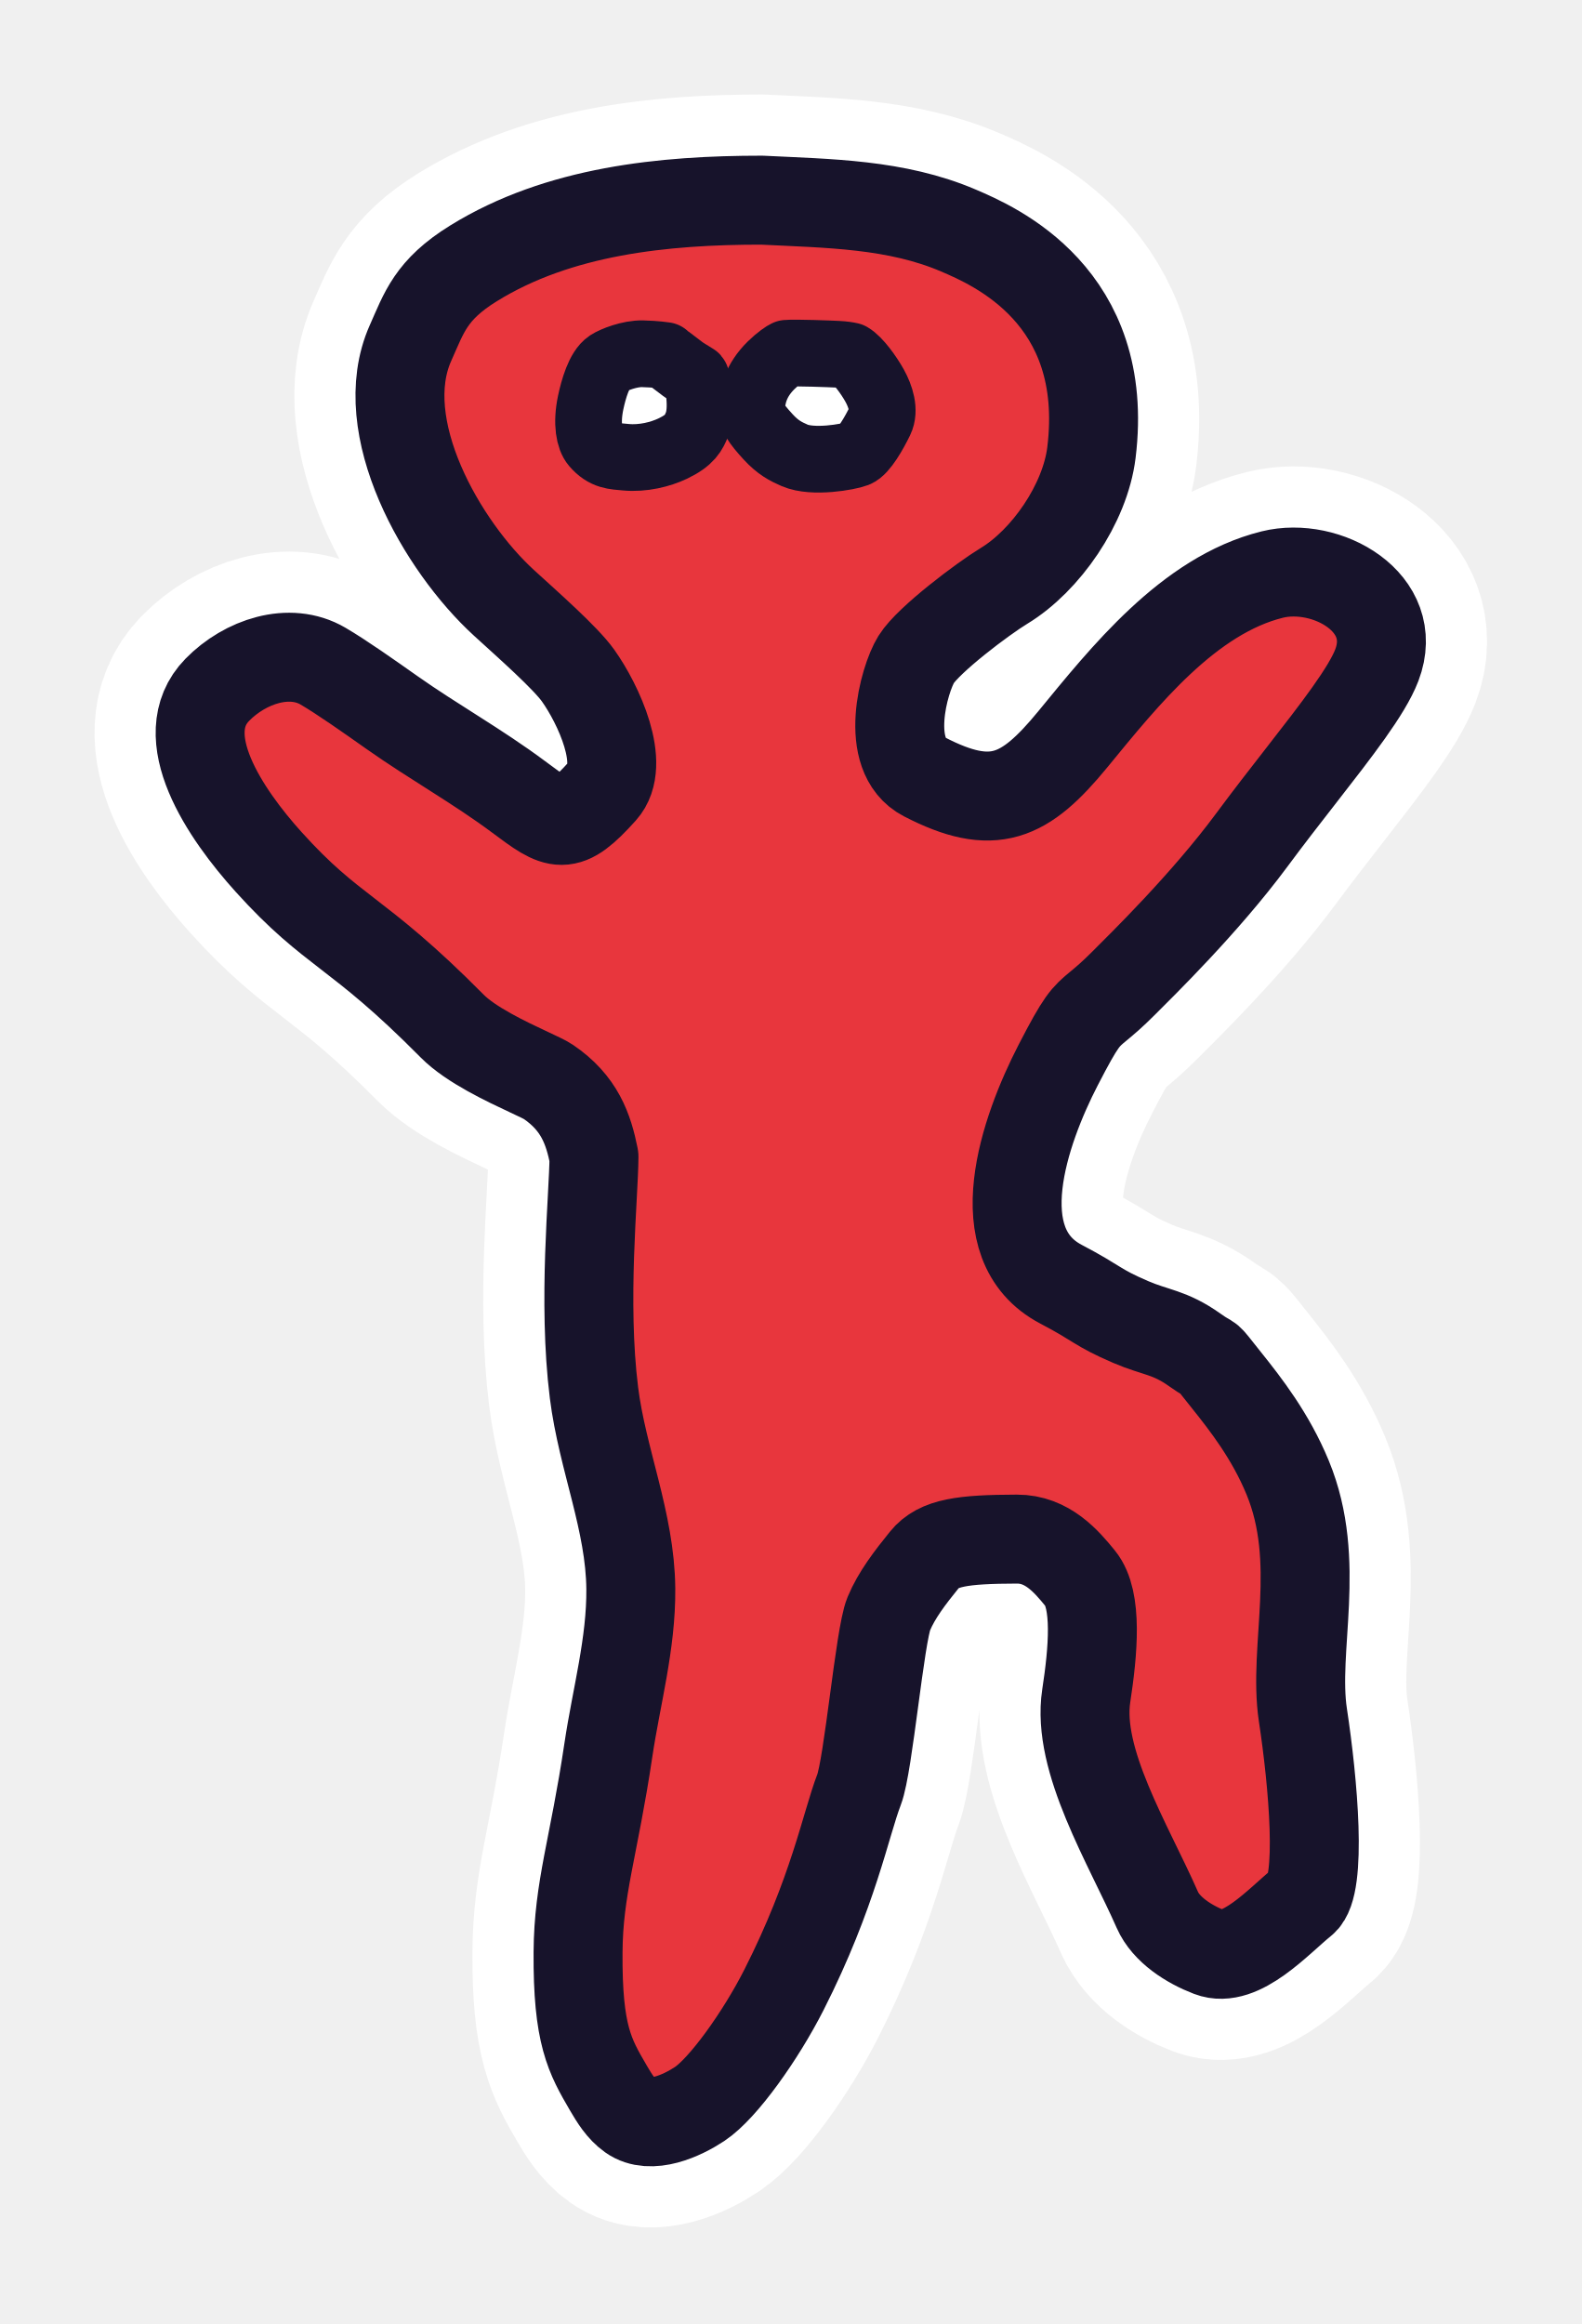
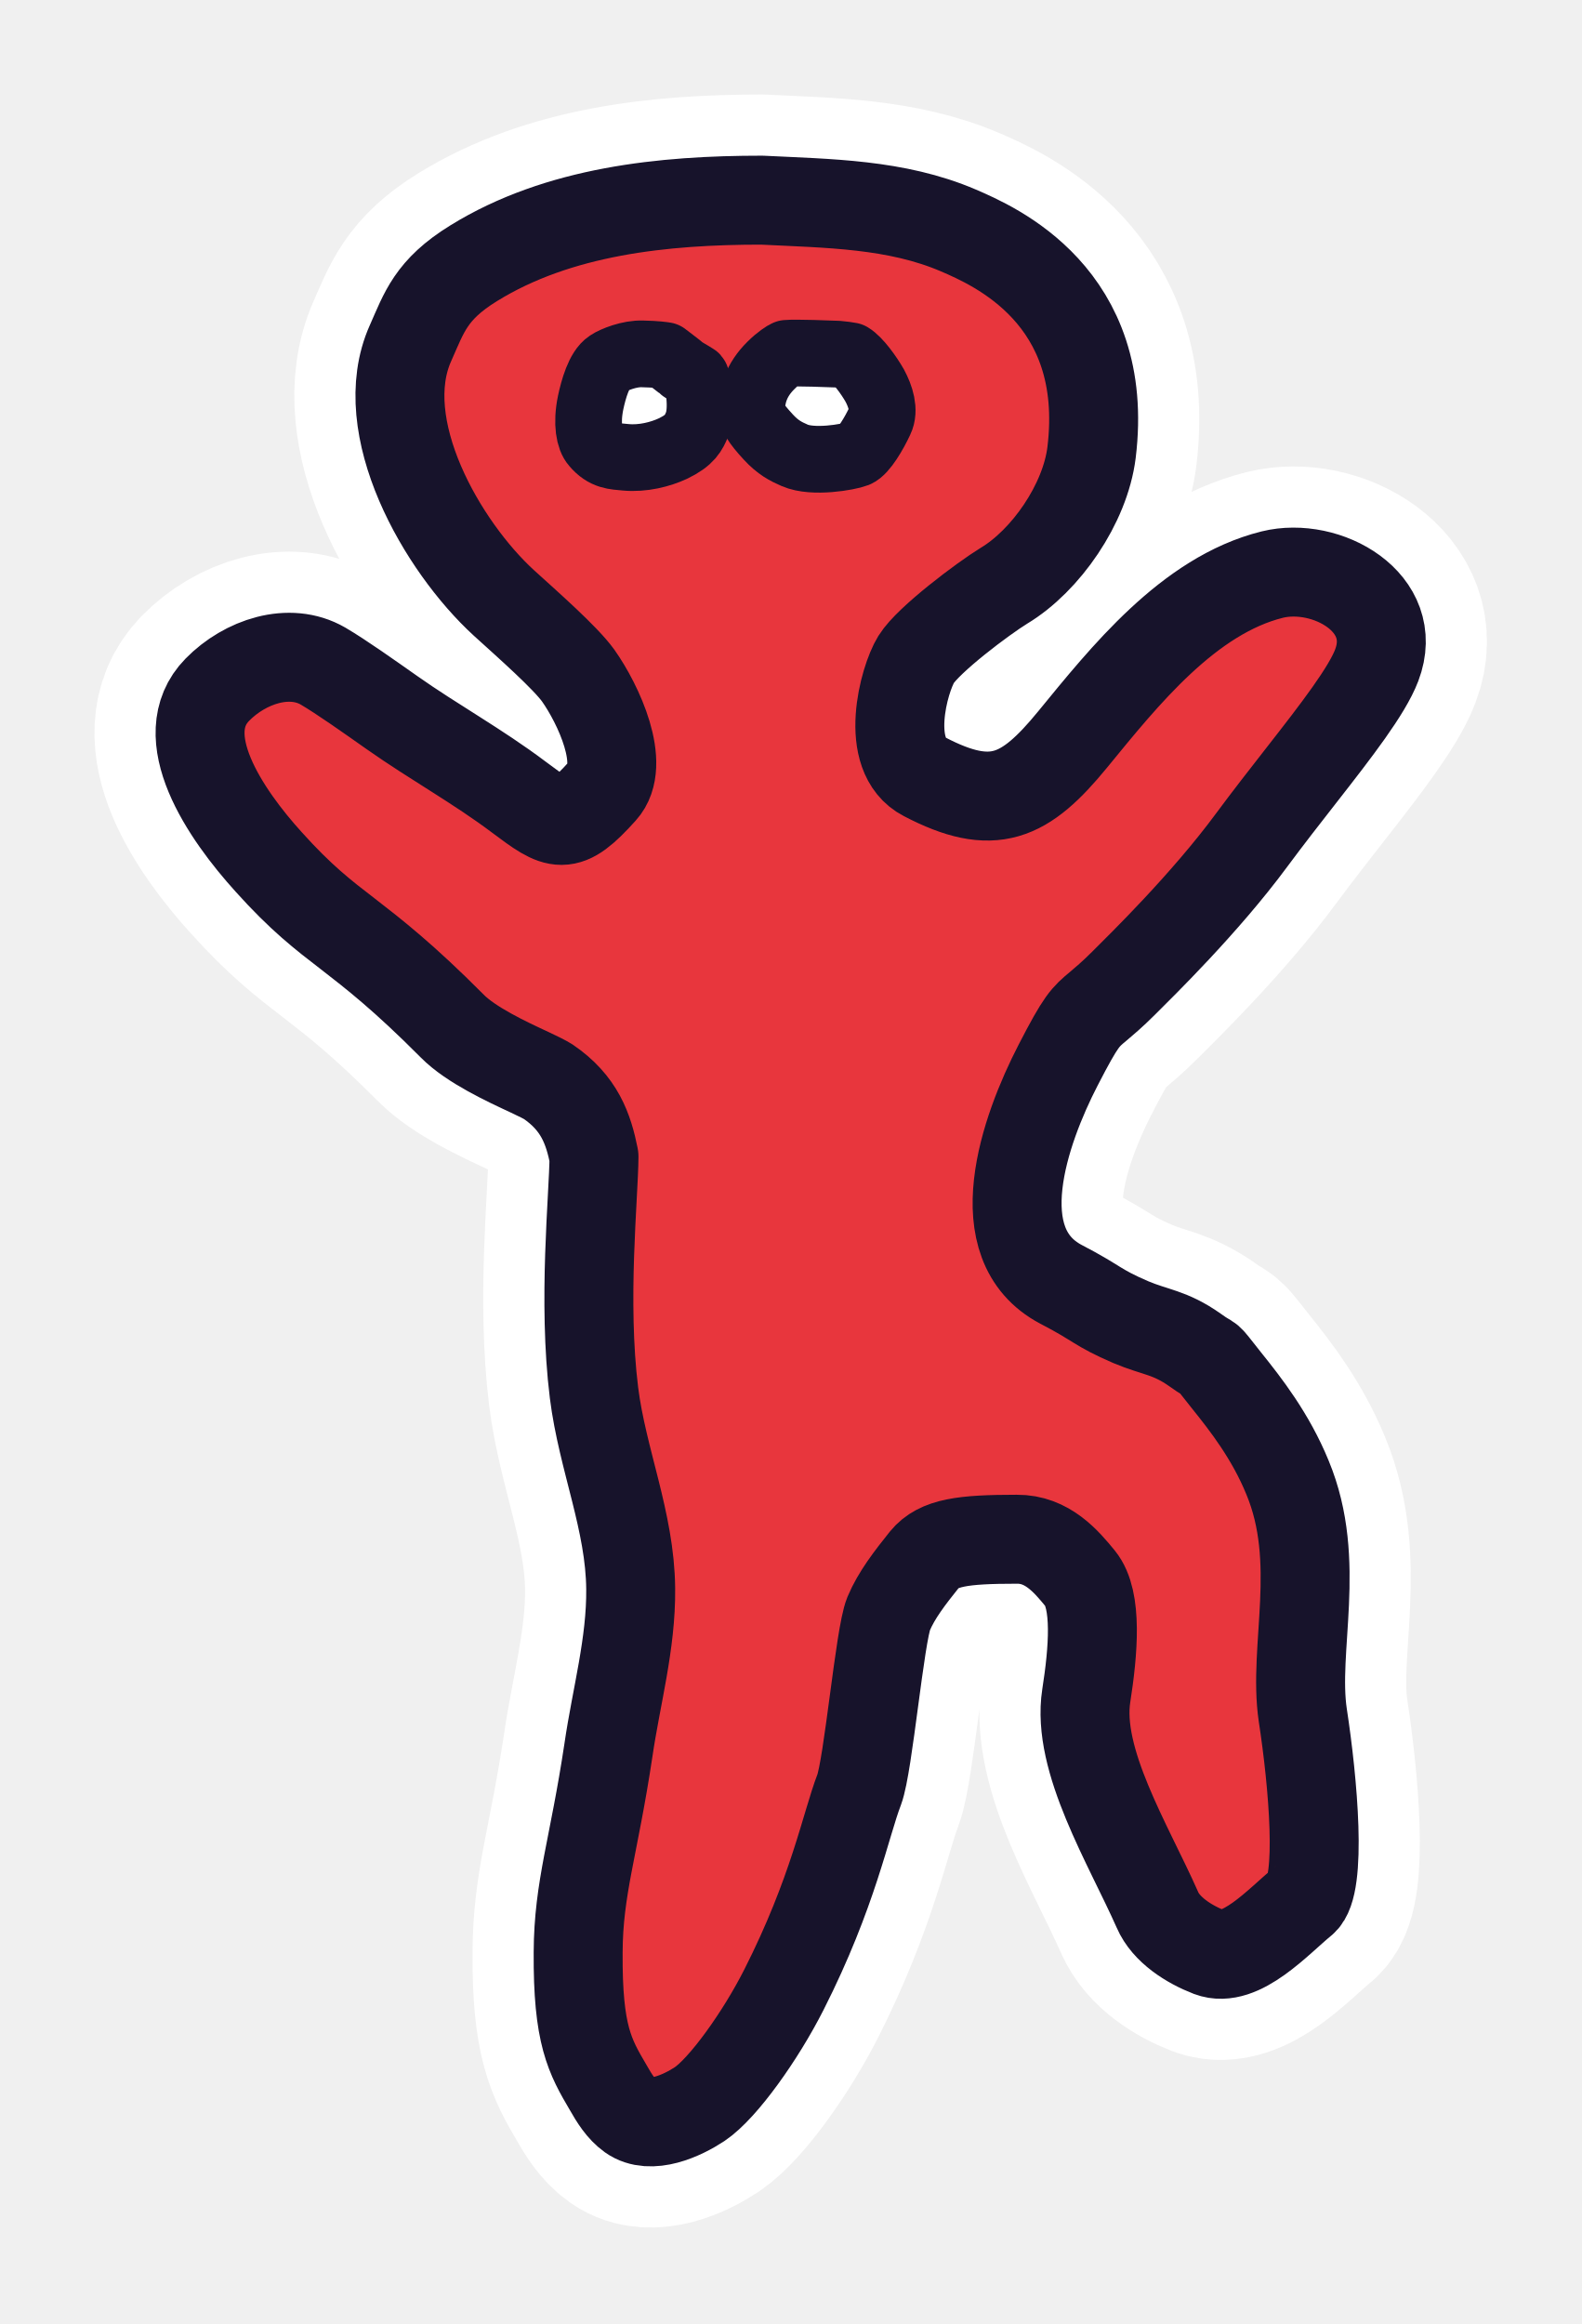
- <svg xmlns="http://www.w3.org/2000/svg" viewBox="-40.0 -40.0 569.0 836.0" width="569" height="836" fill="none">
-   <g stroke-linecap="round" stroke-linejoin="round">
-     <path d="M234.072 32C198.761 32 161.042 35.768 130.385 54.716C114.999 64.225 112.602 72.384 107.699 83.362C94.224 113.532 119.099 156.574 141.323 176.876C150.012 184.814 163.389 196.584 167.964 203.001C175.286 213.273 185.371 234.984 176.807 244.506C163.509 259.291 160.837 257.297 146.621 246.687C131.959 235.743 116.02 226.897 101.086 216.364C92.728 210.47 82.999 203.608 76.196 199.622C64.148 192.562 48.139 197.969 38.195 208.122C21.949 224.709 41.034 252.794 56.695 270.122C68.312 282.975 76.117 289.001 85.219 296.03C94.53 303.219 105.199 311.457 122.695 329.122C129.402 335.894 142.307 341.932 150.452 345.744C153.663 347.247 156.135 348.403 157.195 349.122C168.508 356.79 171.695 366.121 173.695 376.121C173.623 390.272 169.573 428.11 173.695 461C176.703 484.999 186.73 507.314 186.942 531.5C187.116 551.278 181.733 570.307 178.877 589.5C173.619 624.821 168.12 639.04 167.964 662.289C167.763 692.05 172.199 699.655 178.877 711.105C181.033 714.803 183.39 718.657 186.942 721.182C194.103 726.272 205.454 720.992 211.704 716.854C220.173 711.247 233.693 692.247 242.042 675.792C259.825 640.741 264.269 616.192 269.051 603.799C272.441 595.015 276.514 548.335 279.746 540.544C282.541 533.806 287.361 527.531 292.639 521.018C297.599 514.896 306.293 513.713 325.822 513.651C336.804 513.616 343.644 521.663 348.629 527.781C354.925 535.506 353.254 553.954 350.793 570.029C347.241 593.227 365.942 623.328 376.369 647.02C379.518 654.176 387.685 659.39 395.246 662.289C406.315 666.534 420.017 651.052 428.746 644C435.748 638.343 432.41 601.114 428.746 577C425.082 552.886 435.781 521.846 423.246 491.5C417.083 476.579 408.188 465.176 401.246 456.5C392.652 445.759 397.24 450.872 389.878 445.627C380.803 439.163 375.818 439.449 366.78 435.555C354.296 430.175 355.195 429.028 341.73 421.974C314.187 407.545 328.527 366.695 340.695 343.122C349.009 327.015 350.414 325.852 355.247 321.853C357.328 320.13 360.045 317.882 364.222 313.688C370.483 307.402 393.4 285.082 410.343 262.188C416.349 254.072 422.407 246.291 428.072 239.017C440.956 222.472 451.801 208.547 455.343 199.253C463.941 176.687 437.106 161.867 417.695 166.688C387.635 174.152 364.541 203.323 345.936 225.973C328.675 246.988 317.337 252.26 292.559 239.44C277.555 231.677 285.196 204.326 289.606 197.222C294.016 190.117 313.705 175.305 321.23 170.747C336.184 161.69 350.384 141.323 352.662 122.81C359.602 66.398 317.546 48.379 304.849 42.94C282.417 33.328 258.049 33.203 234.072 32Z" fill="#FFFFFF" stroke="#FFFFFF" stroke-width="76.0" />
-     <path d="M199.305 87.895C198.595 87.833 196.246 87.385 191.194 87.257C186.54 87.138 180.786 89.424 178.908 90.653C175.534 92.861 173.507 100.1 172.512 104.797C170.881 112.489 172.099 117.757 173.877 119.836C177.607 124.198 180.957 124.069 185.121 124.471C191.315 125.069 197.689 123.424 201.981 121.385C208.459 118.306 209.526 115.597 210.683 112.869C213.192 106.955 210.992 96.539 210.297 95.715C208.292 94.423 206.749 93.587 205.632 92.752C205.106 92.326 199.761 88.339 199.305 87.895Z" fill="none" stroke="#FFFFFF" stroke-width="68.0" />
-     <path d="M242.983 87.085C242.374 87.297 239.947 88.926 237.449 91.377C231.909 96.816 230.64 102.298 230.364 106.904C230.196 109.7 231.929 112.337 236.382 117.186C239.872 120.984 242.696 122.424 245.87 123.803C252.469 126.672 265.272 124.352 268.096 123.26C270.846 122.196 274.468 115.77 276.619 111.339C278.41 107.649 276.821 102.612 274.659 98.713C272.609 95.014 268.695 89.571 265.977 88.013C264.99 87.778 263.537 87.552 261.368 87.433C259.2 87.314 246.104 86.8 242.983 87.085Z" fill="none" stroke="#FFFFFF" stroke-width="68.0" />
+ <svg xmlns="http://www.w3.org/2000/svg" viewBox="-40 -40 569 836" width="569" height="836">
+   <defs>
+     <path id="0" d="M234.1 32C198.8 32 161 35.8 130.4 54.7C115 64.2 112.6 72.4 107.7 83.4C94.2 113.5 119.1 156.6 141.3 176.9C150 184.8 163.4 196.6 168 203C175.3 213.3 185.4 235 176.8 244.5C163.5 259.3 160.8 257.3 146.6 246.7C132 235.7 116 226.9 101.1 216.4C92.7 210.5 83 203.6 76.2 199.6C64.1 192.6 48.1 198 38.2 208.1C21.9 224.7 41 252.8 56.7 270.1C68.3 283 76.1 289 85.2 296C94.5 303.2 105.2 311.5 122.7 329.1C129.4 335.9 142.3 341.9 150.5 345.7C153.7 347.2 156.1 348.4 157.2 349.1C168.5 356.8 171.7 366.1 173.7 376.1C173.6 390.3 169.6 428.1 173.7 461C176.7 485 186.7 507.3 186.9 531.5C187.1 551.3 181.7 570.3 178.9 589.5C173.6 624.8 168.1 639 168 662.3C167.8 692.1 172.2 699.7 178.9 711.1C181 714.8 183.4 718.7 186.9 721.2C194.1 726.3 205.5 721 211.7 716.9C220.2 711.2 233.7 692.2 242 675.8C259.8 640.7 264.3 616.2 269.1 603.8C272.4 595 276.5 548.3 279.7 540.5C282.5 533.8 287.4 527.5 292.6 521C297.6 514.9 306.3 513.7 325.8 513.7C336.8 513.6 343.6 521.7 348.6 527.8C354.9 535.5 353.3 554 350.8 570C347.2 593.2 365.9 623.3 376.4 647C379.5 654.2 387.7 659.4 395.2 662.3C406.3 666.5 420 651.1 428.7 644C435.7 638.3 432.4 601.1 428.7 577C425.1 552.9 435.8 521.8 423.2 491.5C417.1 476.6 408.2 465.2 401.2 456.5C392.7 445.8 397.2 450.9 389.9 445.6C380.8 439.2 375.8 439.4 366.8 435.6C354.3 430.2 355.2 429 341.7 422C314.2 407.5 328.5 366.7 340.7 343.1C349 327 350.4 325.9 355.2 321.9C357.3 320.1 360 317.9 364.2 313.7C370.5 307.4 393.4 285.1 410.3 262.2C416.3 254.1 422.4 246.3 428.1 239C441 222.5 451.8 208.5 455.3 199.3C463.9 176.7 437.1 161.9 417.7 166.7C387.6 174.2 364.5 203.3 345.9 226C328.7 247 317.3 252.3 292.6 239.4C277.6 231.7 285.2 204.3 289.6 197.2C294 190.1 313.7 175.3 321.2 170.7C336.2 161.7 350.4 141.3 352.7 122.8C359.6 66.4 317.5 48.4 304.8 42.9C282.4 33.3 258 33.2 234.1 32Z" />
+     <path id="1" d="M199.3 87.9C198.6 87.8 196.2 87.4 191.2 87.3C186.5 87.1 180.8 89.4 178.9 90.7C175.5 92.9 173.5 100.1 172.5 104.8C170.9 112.5 172.1 117.8 173.9 119.8C177.6 124.2 181 124.1 185.1 124.5C191.3 125.1 197.7 123.4 202 121.4C208.5 118.3 209.5 115.6 210.7 112.9C213.2 107 211 96.5 210.3 95.7C208.3 94.4 206.7 93.6 205.6 92.8C205.1 92.3 199.8 88.3 199.3 87.9Z" />
+     <path id="2" d="M243 87.1C242.4 87.3 239.9 88.9 237.4 91.4C231.9 96.8 230.6 102.3 230.4 106.9C230.2 109.7 231.9 112.3 236.4 117.2C239.9 121 242.7 122.4 245.9 123.8C252.5 126.7 265.3 124.4 268.1 123.3C270.8 122.2 274.5 115.8 276.6 111.3C278.4 107.6 276.8 102.6 274.7 98.7C272.6 95 268.7 89.6 266 88C265 87.8 263.5 87.6 261.4 87.4C259.2 87.3 246.1 86.8 243 87.1Z" />
+   </defs>
+   <g fill="none" stroke="#FFFFFF" stroke-linecap="round" stroke-linejoin="round">
+     <use href="#0" fill="#FFFFFF" stroke-width="76" />
+     <use href="#1" stroke-width="68" />
+     <use href="#2" stroke-width="68" />
  </g>
-   <g stroke-linecap="round" stroke-linejoin="round">
-     <path d="M234.072 32C198.761 32 161.042 35.768 130.385 54.716C114.999 64.225 112.602 72.384 107.699 83.362C94.224 113.532 119.099 156.574 141.323 176.876C150.012 184.814 163.389 196.584 167.964 203.001C175.286 213.273 185.371 234.984 176.807 244.506C163.509 259.291 160.837 257.297 146.621 246.687C131.959 235.743 116.02 226.897 101.086 216.364C92.728 210.47 82.999 203.608 76.196 199.622C64.148 192.562 48.139 197.969 38.195 208.122C21.949 224.709 41.034 252.794 56.695 270.122C68.312 282.975 76.117 289.001 85.219 296.03C94.53 303.219 105.199 311.457 122.695 329.122C129.402 335.894 142.307 341.932 150.452 345.744C153.663 347.247 156.135 348.403 157.195 349.122C168.508 356.79 171.695 366.121 173.695 376.121C173.623 390.272 169.573 428.11 173.695 461C176.703 484.999 186.73 507.314 186.942 531.5C187.116 551.278 181.733 570.307 178.877 589.5C173.619 624.821 168.12 639.04 167.964 662.289C167.763 692.05 172.199 699.655 178.877 711.105C181.033 714.803 183.39 718.657 186.942 721.182C194.103 726.272 205.454 720.992 211.704 716.854C220.173 711.247 233.693 692.247 242.042 675.792C259.825 640.741 264.269 616.192 269.051 603.799C272.441 595.015 276.514 548.335 279.746 540.544C282.541 533.806 287.361 527.531 292.639 521.018C297.599 514.896 306.293 513.713 325.822 513.651C336.804 513.616 343.644 521.663 348.629 527.781C354.925 535.506 353.254 553.954 350.793 570.029C347.241 593.227 365.942 623.328 376.369 647.02C379.518 654.176 387.685 659.39 395.246 662.289C406.315 666.534 420.017 651.052 428.746 644C435.748 638.343 432.41 601.114 428.746 577C425.082 552.886 435.781 521.846 423.246 491.5C417.083 476.579 408.188 465.176 401.246 456.5C392.652 445.759 397.24 450.872 389.878 445.627C380.803 439.163 375.818 439.449 366.78 435.555C354.296 430.175 355.195 429.028 341.73 421.974C314.187 407.545 328.527 366.695 340.695 343.122C349.009 327.015 350.414 325.852 355.247 321.853C357.328 320.13 360.045 317.882 364.222 313.688C370.483 307.402 393.4 285.082 410.343 262.188C416.349 254.072 422.407 246.291 428.072 239.017C440.956 222.472 451.801 208.547 455.343 199.253C463.941 176.687 437.106 161.867 417.695 166.688C387.635 174.152 364.541 203.323 345.936 225.973C328.675 246.988 317.337 252.26 292.559 239.44C277.555 231.677 285.196 204.326 289.606 197.222C294.016 190.117 313.705 175.305 321.23 170.747C336.184 161.69 350.384 141.323 352.662 122.81C359.602 66.398 317.546 48.379 304.849 42.94C282.417 33.328 258.049 33.203 234.072 32Z" fill="#E8363D" stroke="#17132B" stroke-width="32.0" />
-     <path d="M199.305 87.895C198.595 87.833 196.246 87.385 191.194 87.257C186.54 87.138 180.786 89.424 178.908 90.653C175.534 92.861 173.507 100.1 172.512 104.797C170.881 112.489 172.099 117.757 173.877 119.836C177.607 124.198 180.957 124.069 185.121 124.471C191.315 125.069 197.689 123.424 201.981 121.385C208.459 118.306 209.526 115.597 210.683 112.869C213.192 106.955 210.992 96.539 210.297 95.715C208.292 94.423 206.749 93.587 205.632 92.752C205.106 92.326 199.761 88.339 199.305 87.895Z" fill="#FFFFFF" stroke="#17132B" stroke-width="24.0" />
-     <path d="M242.983 87.085C242.374 87.297 239.947 88.926 237.449 91.377C231.909 96.816 230.64 102.298 230.364 106.904C230.196 109.7 231.929 112.337 236.382 117.186C239.872 120.984 242.696 122.424 245.87 123.803C252.469 126.672 265.272 124.352 268.096 123.26C270.846 122.196 274.468 115.77 276.619 111.339C278.41 107.649 276.821 102.612 274.659 98.713C272.609 95.014 268.695 89.571 265.977 88.013C264.99 87.778 263.537 87.552 261.368 87.433C259.2 87.314 246.104 86.8 242.983 87.085Z" fill="#FFFFFF" stroke="#17132B" stroke-width="24.0" />
+   <g stroke="#17132B" stroke-linecap="round" stroke-linejoin="round">
+     <use href="#0" fill="#E8363D" stroke-width="32" />
+     <use href="#1" fill="#FFFFFF" stroke-width="24" />
+     <use href="#2" fill="#FFFFFF" stroke-width="24" />
  </g>
</svg>
